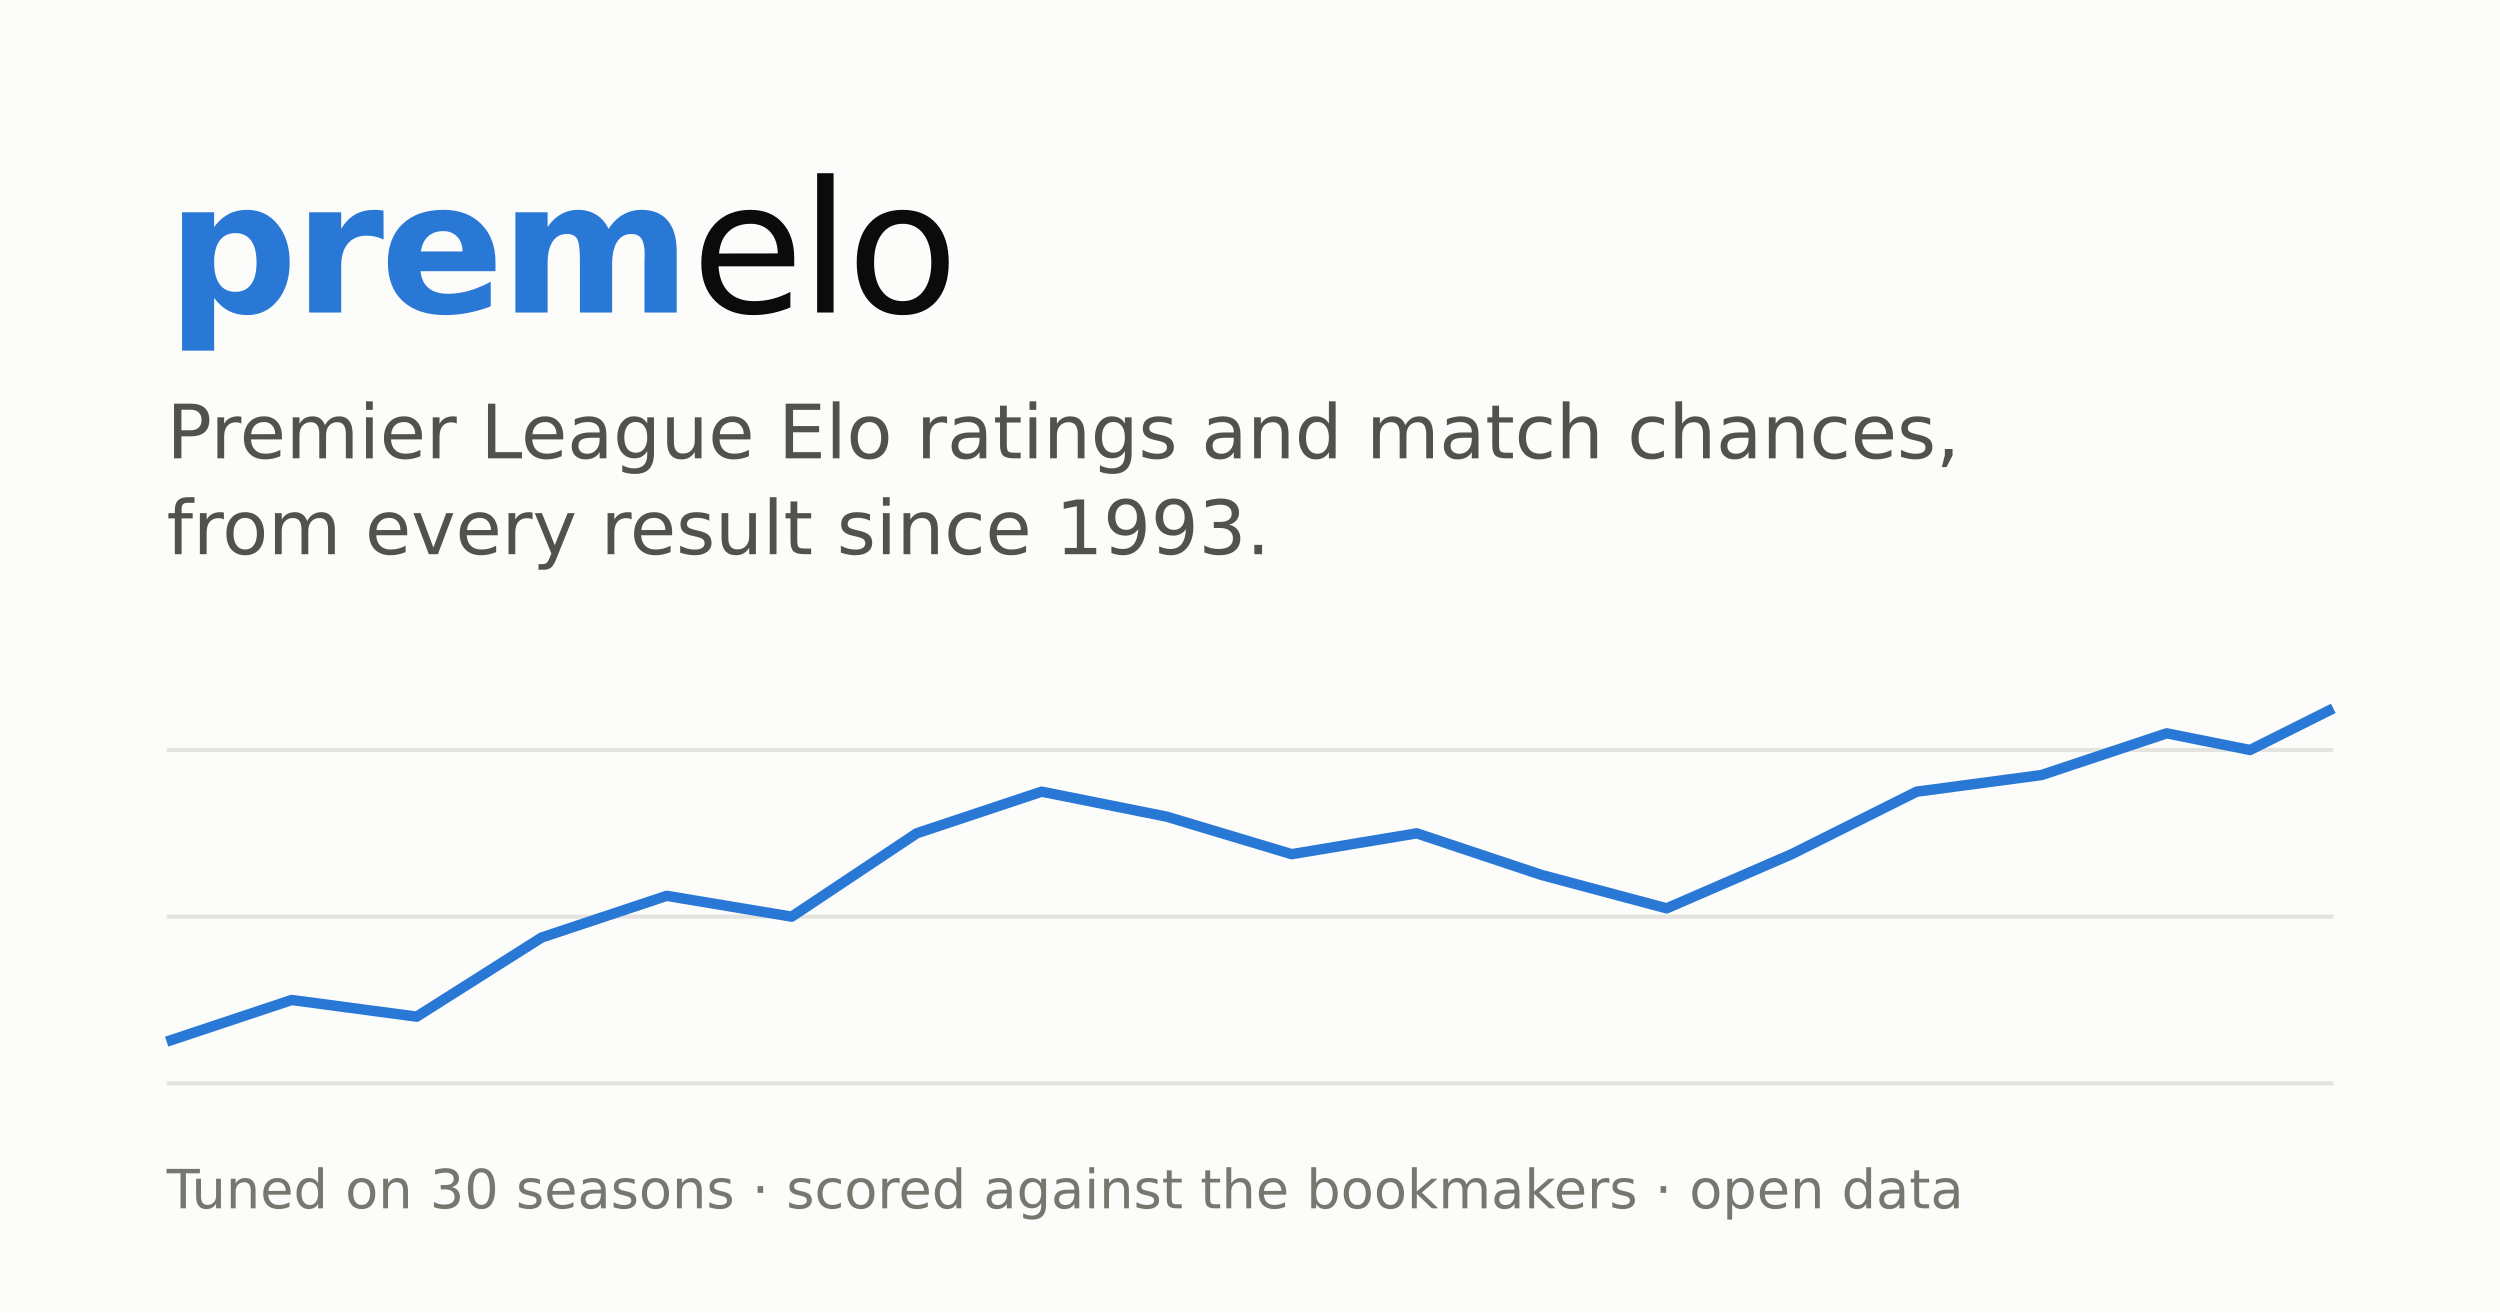
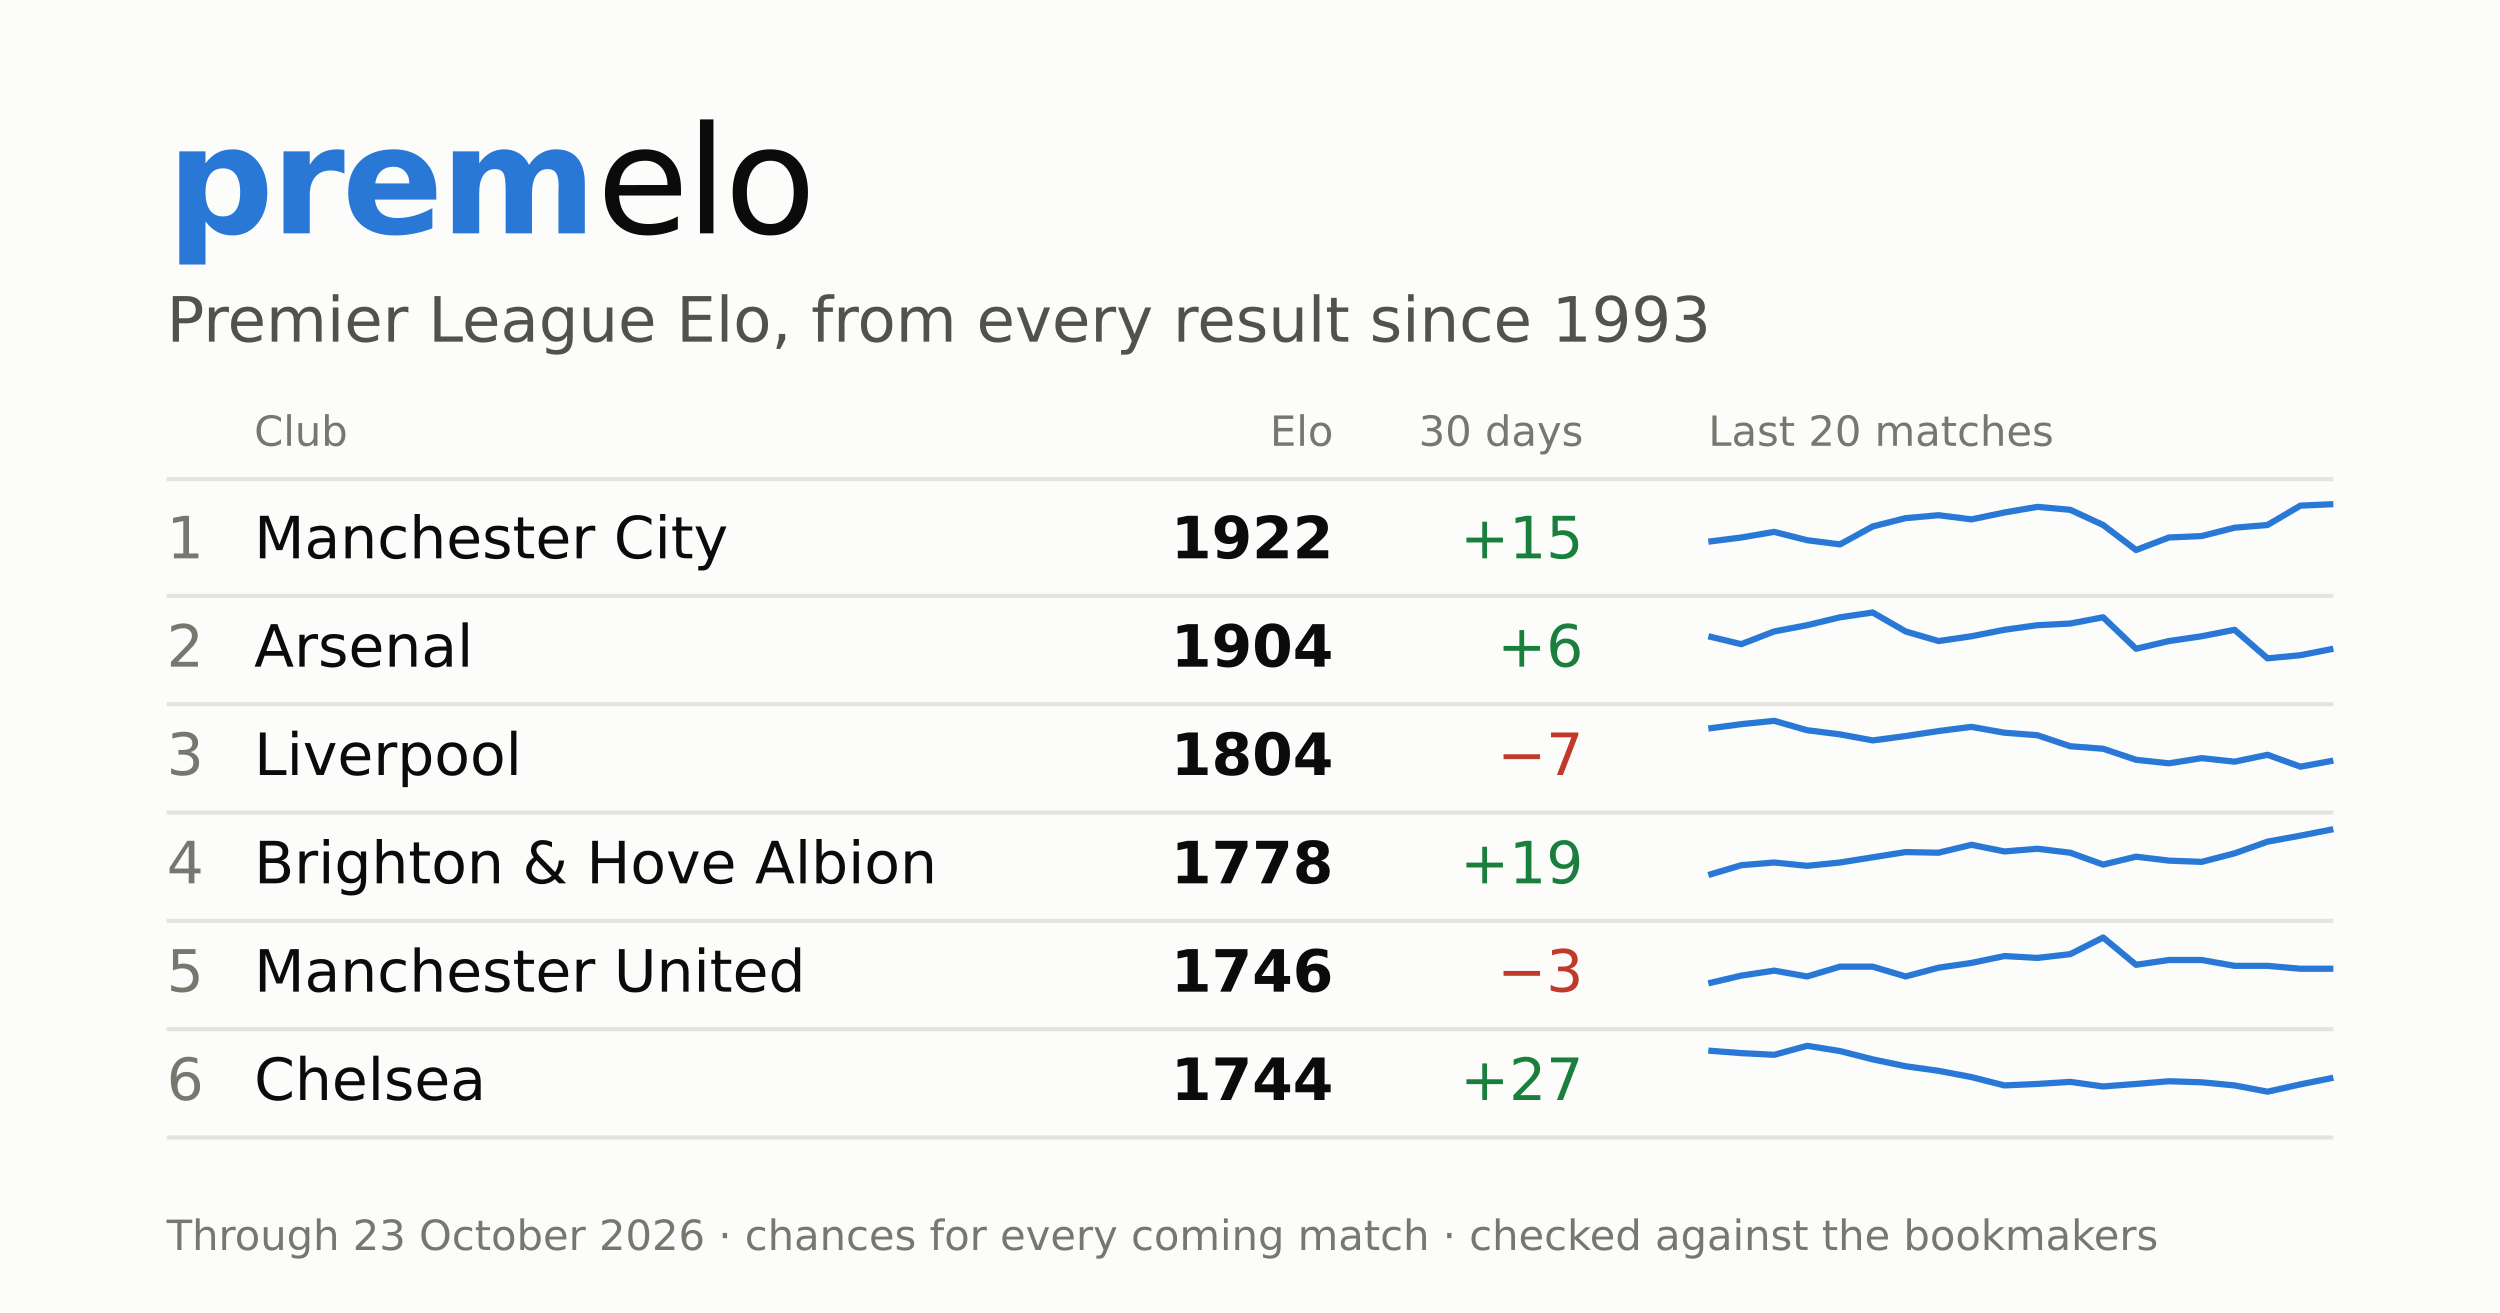
- <svg xmlns="http://www.w3.org/2000/svg" width="1200" height="630" viewBox="0 0 1200 630">
+ <svg xmlns="http://www.w3.org/2000/svg" width="1200" height="630" viewBox="0 0 1200 630" font-family="DejaVu Sans, sans-serif">
  <rect width="1200" height="630" fill="#fcfcfb" />
-   <text x="80" y="150" font-family="DejaVu Sans, sans-serif" font-size="88" fill="#0b0b0b" letter-spacing="-2">
+   <text x="80" y="112" font-size="72" fill="#0b0b0b" letter-spacing="-1.5">
    <tspan fill="#2a78d6" font-weight="bold">prem</tspan>elo</text>
-   <text x="80" y="220" font-family="DejaVu Sans, sans-serif" font-size="36" fill="#52514e">Premier League Elo ratings and match chances,</text>
-   <text x="80" y="266" font-family="DejaVu Sans, sans-serif" font-size="36" fill="#52514e">from every result since 1993.</text>
-   <g font-family="DejaVu Sans, sans-serif" font-size="22" fill="#77766f">
-     <line x1="80" x2="1120" y1="520" y2="520" stroke="#e4e3df" stroke-width="2" />
-     <line x1="80" x2="1120" y1="440" y2="440" stroke="#e4e3df" stroke-width="2" />
-     <line x1="80" x2="1120" y1="360" y2="360" stroke="#e4e3df" stroke-width="2" />
+   <text x="80" y="164" font-size="30" fill="#52514e">Premier League Elo, from every result since 1993</text>
+   <g font-size="20" fill="#77766f">
+     <text x="122" y="214">Club</text>
+     <text x="640" y="214" text-anchor="end">Elo</text>
+     <text x="760" y="214" text-anchor="end">30 days</text>
+     <text x="820" y="214">Last 20 matches</text>
  </g>
-   <polyline fill="none" stroke="#2a78d6" stroke-width="5" stroke-linejoin="round" points="80,500 140,480 200,488 260,450 320,430 380,440 440,400 500,380 560,392 620,410 680,400 740,420 800,436 860,410 920,380 980,372 1040,352 1080,360 1120,340" />
-   <text x="80" y="580" font-family="DejaVu Sans, sans-serif" font-size="26" fill="#77766f">Tuned on 30 seasons · scored against the bookmakers · open data</text>
+   <line x1="80" x2="1120" y1="230" y2="230" stroke="#e4e3df" stroke-width="2" />
+   <g font-size="28">
+     <text x="80" y="268" fill="#77766f">1</text>
+     <text x="122" y="268" fill="#0b0b0b">Manchester City</text>
+     <text x="640" y="268" fill="#0b0b0b" font-weight="bold" text-anchor="end">1922</text>
+     <text x="760" y="268" fill="#1a7f3c" text-anchor="end">+15</text>
+     <polyline points="820.0,260.0 835.8,258.0 851.6,255.3 867.4,259.3 883.2,261.3 898.9,252.7 914.7,248.7 930.5,247.3 946.3,249.3 962.1,246.0 977.9,243.3 993.7,244.7 1009.5,252.0 1025.3,264.0 1041.1,258.0 1056.8,257.3 1072.6,253.3 1088.4,252.0 1104.2,242.7 1120.0,242.0" fill="none" stroke="#2a78d6" stroke-width="3" stroke-linejoin="round" />
+     <line x1="80" x2="1120" y1="286" y2="286" stroke="#e4e3df" stroke-width="2" />
+     <text x="80" y="320" fill="#77766f">2</text>
+     <text x="122" y="320" fill="#0b0b0b">Arsenal</text>
+     <text x="640" y="320" fill="#0b0b0b" font-weight="bold" text-anchor="end">1904</text>
+     <text x="760" y="320" fill="#1a7f3c" text-anchor="end">+6</text>
+     <polyline points="820.0,305.4 835.8,309.2 851.6,303.1 867.4,300.1 883.2,296.3 898.9,294.0 914.7,303.1 930.5,307.7 946.3,305.4 962.1,302.3 977.9,300.1 993.7,299.3 1009.5,296.3 1025.3,311.4 1041.1,307.7 1056.8,305.4 1072.6,302.3 1088.4,316.0 1104.2,314.5 1120.0,311.4" fill="none" stroke="#2a78d6" stroke-width="3" stroke-linejoin="round" />
+     <line x1="80" x2="1120" y1="338" y2="338" stroke="#e4e3df" stroke-width="2" />
+     <text x="80" y="372" fill="#77766f">3</text>
+     <text x="122" y="372" fill="#0b0b0b">Liverpool</text>
+     <text x="640" y="372" fill="#0b0b0b" font-weight="bold" text-anchor="end">1804</text>
+     <text x="760" y="372" fill="#c0392b" text-anchor="end">−7</text>
+     <polyline points="820.0,349.7 835.8,347.6 851.6,346.0 867.4,350.5 883.2,352.5 898.9,355.4 914.7,353.3 930.5,350.9 946.3,348.9 962.1,351.7 977.9,352.9 993.7,358.2 1009.5,359.4 1025.3,364.7 1041.1,366.4 1056.8,363.9 1072.6,365.6 1088.4,362.3 1104.2,368.0 1120.0,365.1" fill="none" stroke="#2a78d6" stroke-width="3" stroke-linejoin="round" />
+     <line x1="80" x2="1120" y1="390" y2="390" stroke="#e4e3df" stroke-width="2" />
+     <text x="80" y="424" fill="#77766f">4</text>
+     <text x="122" y="424" fill="#0b0b0b">Brighton &amp; Hove Albion</text>
+     <text x="640" y="424" fill="#0b0b0b" font-weight="bold" text-anchor="end">1778</text>
+     <text x="760" y="424" fill="#1a7f3c" text-anchor="end">+19</text>
+     <polyline points="820.0,420.0 835.8,415.3 851.6,414.0 867.4,415.6 883.2,414.0 898.9,411.5 914.7,409.0 930.5,409.3 946.3,405.5 962.1,408.7 977.9,407.4 993.7,409.3 1009.5,415.0 1025.3,411.2 1041.1,413.1 1056.8,413.7 1072.6,409.6 1088.4,404.0 1104.2,401.1 1120.0,398.0" fill="none" stroke="#2a78d6" stroke-width="3" stroke-linejoin="round" />
+     <line x1="80" x2="1120" y1="442" y2="442" stroke="#e4e3df" stroke-width="2" />
+     <text x="80" y="476" fill="#77766f">5</text>
+     <text x="122" y="476" fill="#0b0b0b">Manchester United</text>
+     <text x="640" y="476" fill="#0b0b0b" font-weight="bold" text-anchor="end">1746</text>
+     <text x="760" y="476" fill="#c0392b" text-anchor="end">−3</text>
+     <polyline points="820.0,472.0 835.8,468.3 851.6,465.9 867.4,468.7 883.2,464.0 898.9,464.0 914.7,468.7 930.5,464.5 946.3,462.2 962.1,458.9 977.9,459.8 993.7,458.0 1009.5,450.0 1025.3,463.1 1041.1,460.8 1056.8,460.8 1072.6,463.6 1088.4,463.6 1104.2,465.0 1120.0,465.0" fill="none" stroke="#2a78d6" stroke-width="3" stroke-linejoin="round" />
+     <line x1="80" x2="1120" y1="494" y2="494" stroke="#e4e3df" stroke-width="2" />
+     <text x="80" y="528" fill="#77766f">6</text>
+     <text x="122" y="528" fill="#0b0b0b">Chelsea</text>
+     <text x="640" y="528" fill="#0b0b0b" font-weight="bold" text-anchor="end">1744</text>
+     <text x="760" y="528" fill="#1a7f3c" text-anchor="end">+27</text>
+     <polyline points="820.0,504.3 835.8,505.5 851.6,506.3 867.4,502.0 883.2,504.5 898.9,508.5 914.7,511.8 930.5,514.0 946.3,517.0 962.1,521.0 977.9,520.3 993.7,519.3 1009.5,521.5 1025.3,520.3 1041.1,519.0 1056.8,519.5 1072.6,521.0 1088.4,524.0 1104.2,520.5 1120.0,517.3" fill="none" stroke="#2a78d6" stroke-width="3" stroke-linejoin="round" />
+     <line x1="80" x2="1120" y1="546" y2="546" stroke="#e4e3df" stroke-width="2" />
+   </g>
+   <text x="80" y="600" font-size="20" fill="#77766f">Through 23 October 2026 · chances for every coming match · checked against the bookmakers</text>
</svg>
